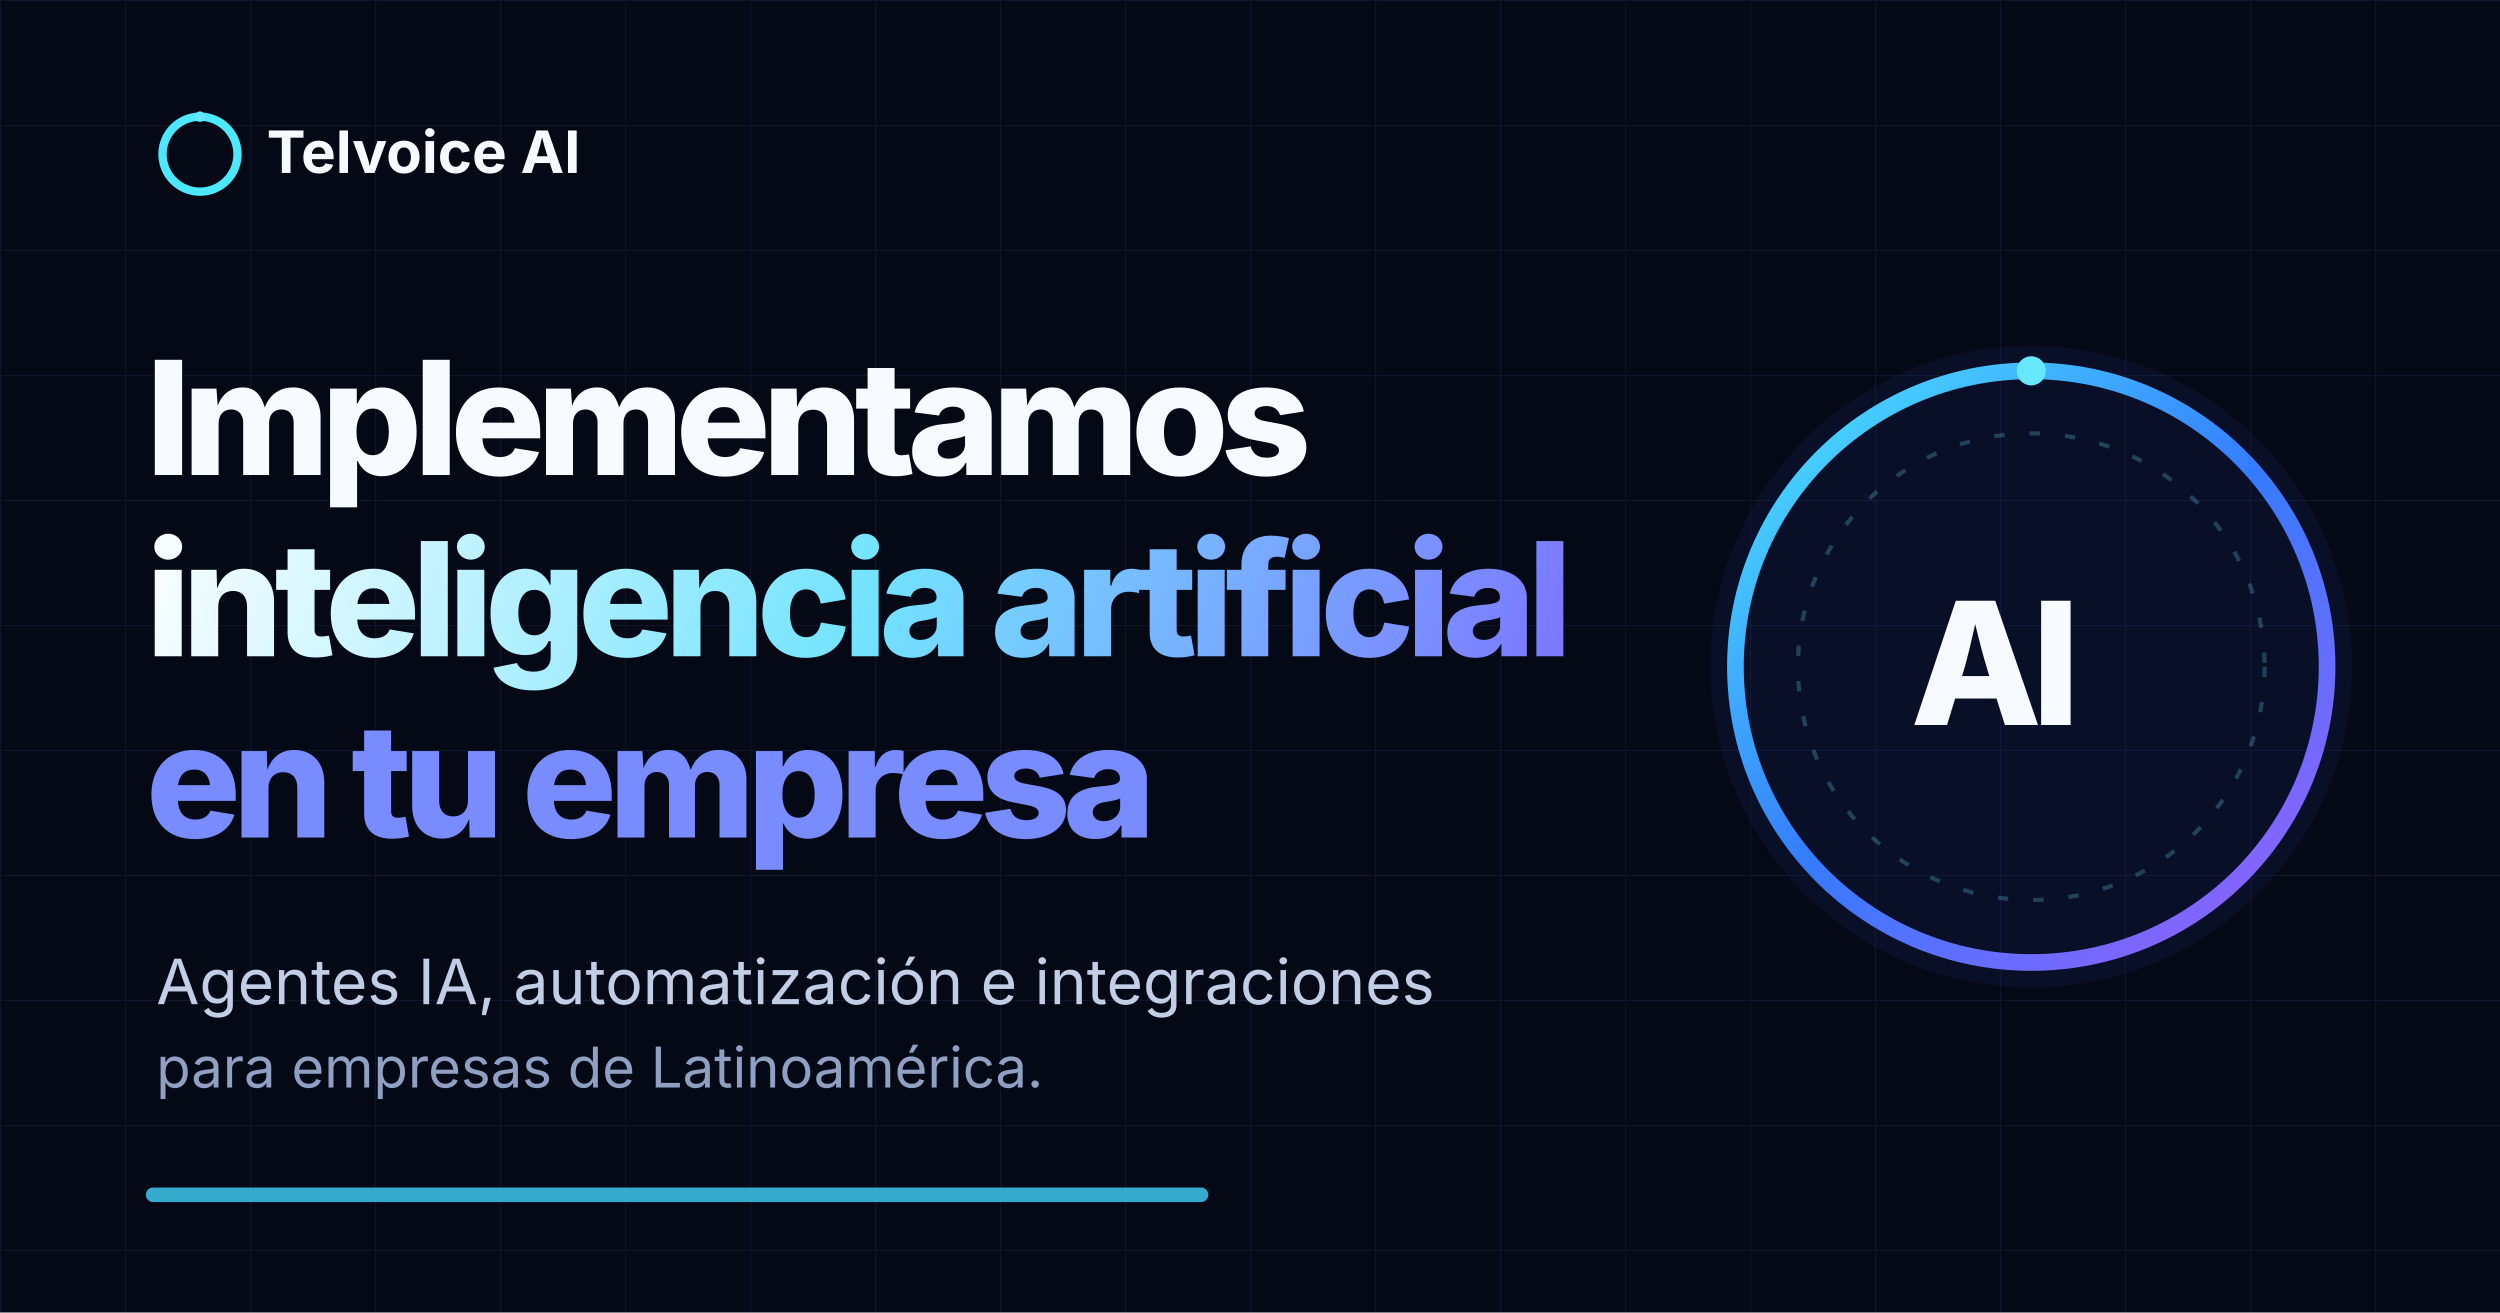
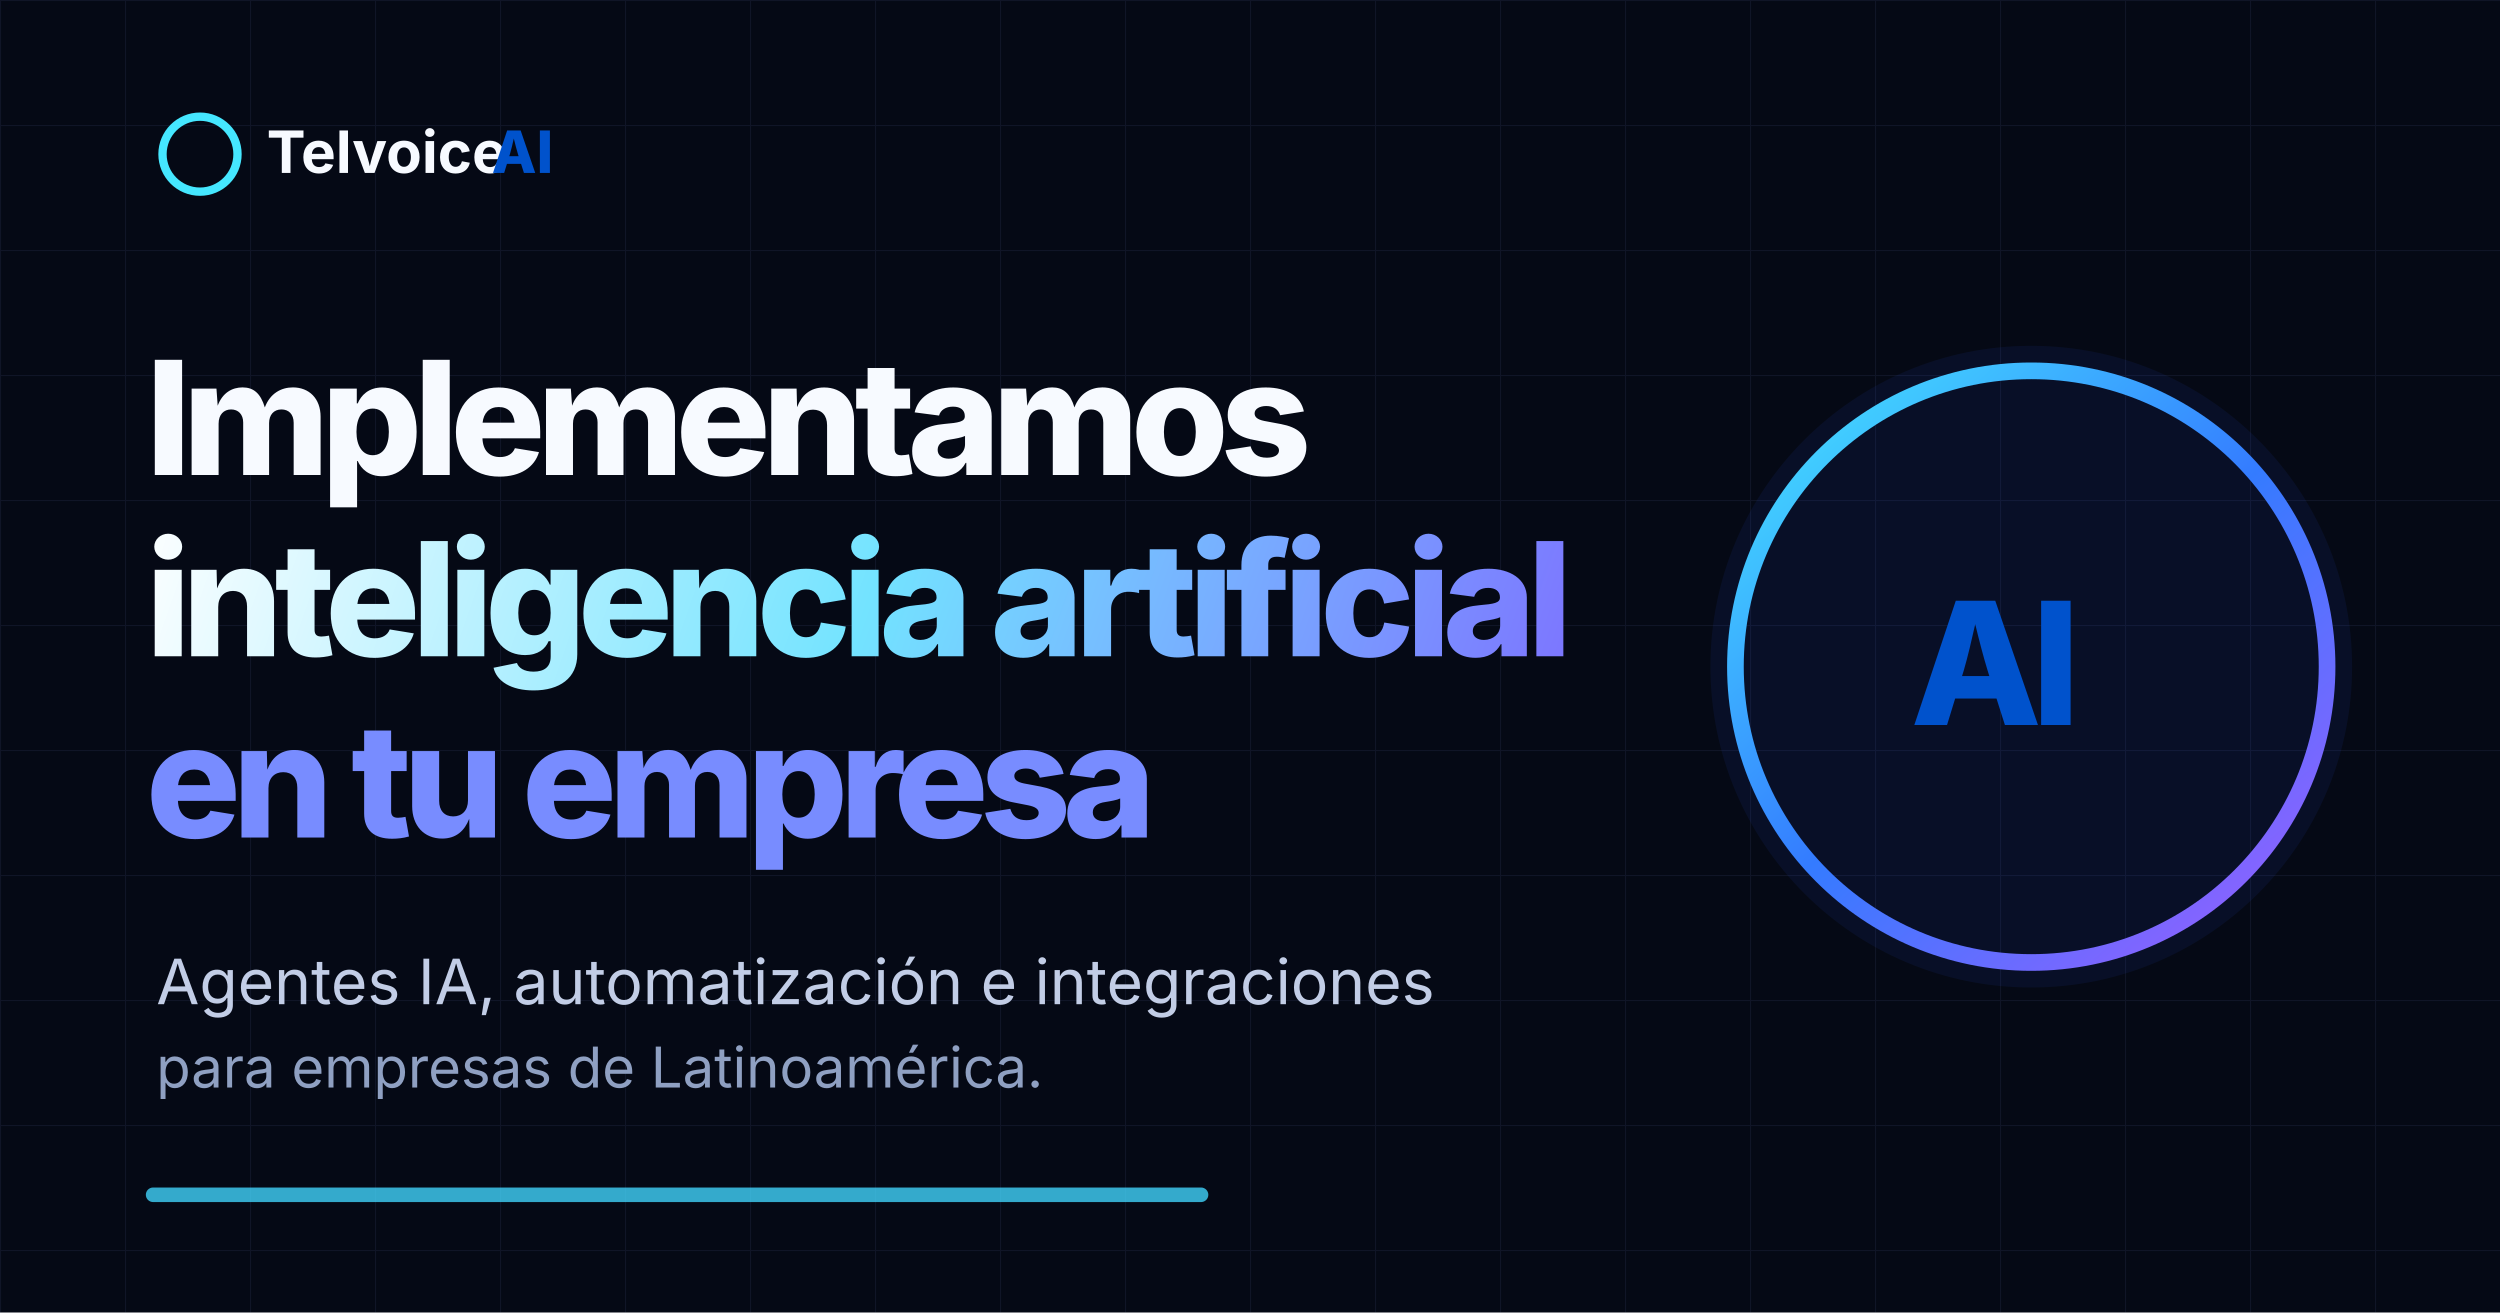
<svg xmlns="http://www.w3.org/2000/svg" width="1200" height="630" viewBox="0 0 1200 630" role="img" aria-labelledby="title desc">
  <defs>
    <radialGradient id="bg1" cx="0" cy="0" r="1" gradientTransform="translate(1000 120) rotate(132) scale(520 420)">
      <stop stop-color="#4B5CFF" stop-opacity=".55" />
      <stop offset="1" stop-color="#4B5CFF" stop-opacity="0" />
    </radialGradient>
    <radialGradient id="bg2" cx="0" cy="0" r="1" gradientTransform="translate(170 560) rotate(-35) scale(470 340)">
      <stop stop-color="#20B9FF" stop-opacity=".42" />
      <stop offset="1" stop-color="#20B9FF" stop-opacity="0" />
    </radialGradient>
    <linearGradient id="ring" x1="850" y1="170" x2="1110" y2="465" gradientUnits="userSpaceOnUse">
-       <stop stop-color="#4BE8FF" />
+       <stop stop-color="#45E7FF" />
      <stop offset=".5" stop-color="#347BFF" />
      <stop offset="1" stop-color="#A05CFF" />
    </linearGradient>
    <linearGradient id="headline" x1="70" y1="230" x2="700" y2="450" gradientUnits="userSpaceOnUse">
      <stop stop-color="#FFFFFF" />
      <stop offset=".52" stop-color="#73E3FF" />
      <stop offset="1" stop-color="#7C78FF" />
    </linearGradient>
    <pattern id="grid" width="60" height="60" patternUnits="userSpaceOnUse">
      <path d="M60 0H0V60" fill="none" stroke="#8AA8FF" stroke-opacity=".08" />
    </pattern>
  </defs>
  <rect width="1200" height="630" fill="#050915" />
  <rect width="1200" height="630" fill="url(#bg1)" />
  <rect width="1200" height="630" fill="url(#bg2)" />
  <rect width="1200" height="630" fill="url(#grid)" />
  <g transform="translate(70 48)">
    <circle cx="26" cy="26" r="18" fill="none" stroke="url(#ring)" stroke-width="4" />
-     <circle cx="26" cy="8" r="2.5" fill="#67E7FF" />
-     <text x="58" y="35" fill="#F7FAFF" font-family="Inter, Arial, sans-serif" font-size="28" font-weight="700">Telvoice AI</text>
+     <text x="58" y="35" fill="#F7FAFF" font-family="Inter, Arial, sans-serif" font-size="28" font-weight="700">Telvoice</text>
+     <text x="166" y="35" fill="#0052CC" font-family="Inter, Arial, sans-serif" font-size="28" font-weight="800">AI</text>
  </g>
  <text x="70" y="228" fill="#F7FAFF" font-family="Inter, Arial, sans-serif" font-size="76" font-weight="800" letter-spacing="-4">Implementamos</text>
  <text x="70" y="315" fill="url(#headline)" font-family="Inter, Arial, sans-serif" font-size="76" font-weight="800" letter-spacing="-4">inteligencia artificial</text>
  <text x="70" y="402" fill="#788CFF" font-family="Inter, Arial, sans-serif" font-size="76" font-weight="800" letter-spacing="-4">en tu empresa</text>
  <text x="75" y="482" fill="#C2CDE6" font-family="Inter, Arial, sans-serif" font-size="30">Agentes IA, automatización e integraciones</text>
  <text x="75" y="522" fill="#8FA0C2" font-family="Inter, Arial, sans-serif" font-size="27">para empresas de Latinoamérica.</text>
  <rect x="70" y="570" width="510" height="7" rx="3.5" fill="#42D7FF" fill-opacity=".78" />
  <g>
    <circle cx="975" cy="320" r="154" fill="#2C5FFF" fill-opacity=".08" />
    <circle cx="975" cy="320" r="142" fill="none" stroke="url(#ring)" stroke-width="8" />
-     <circle cx="975" cy="320" r="112" fill="none" stroke="#78E5FF" stroke-opacity=".24" stroke-width="2" stroke-dasharray="5 12" />
-     <circle cx="975" cy="178" r="7" fill="#68E8FF" />
-     <text x="917" y="348" fill="#F7FAFF" font-family="Inter, Arial, sans-serif" font-size="82" font-weight="800" letter-spacing="-5">AI</text>
+     <text x="917" y="348" fill="#0052CC" font-family="Inter, Arial, sans-serif" font-size="82" font-weight="800" letter-spacing="-5">AI</text>
  </g>
</svg>
